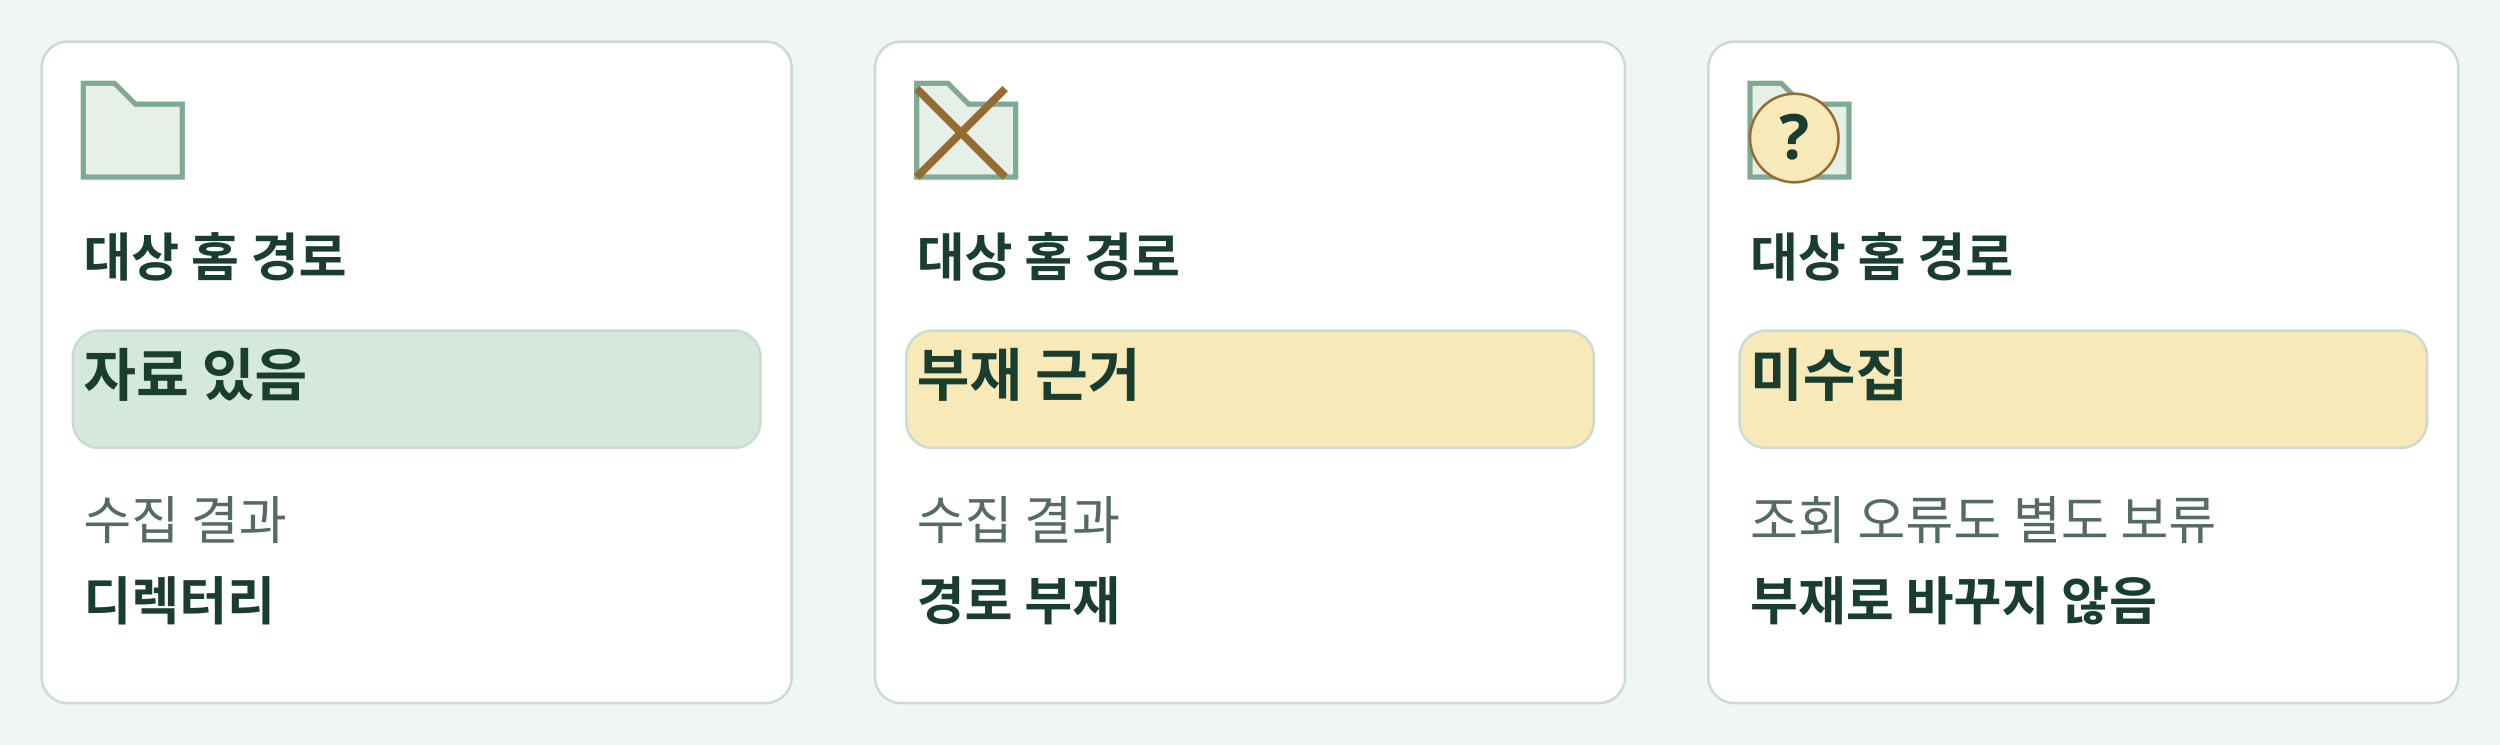
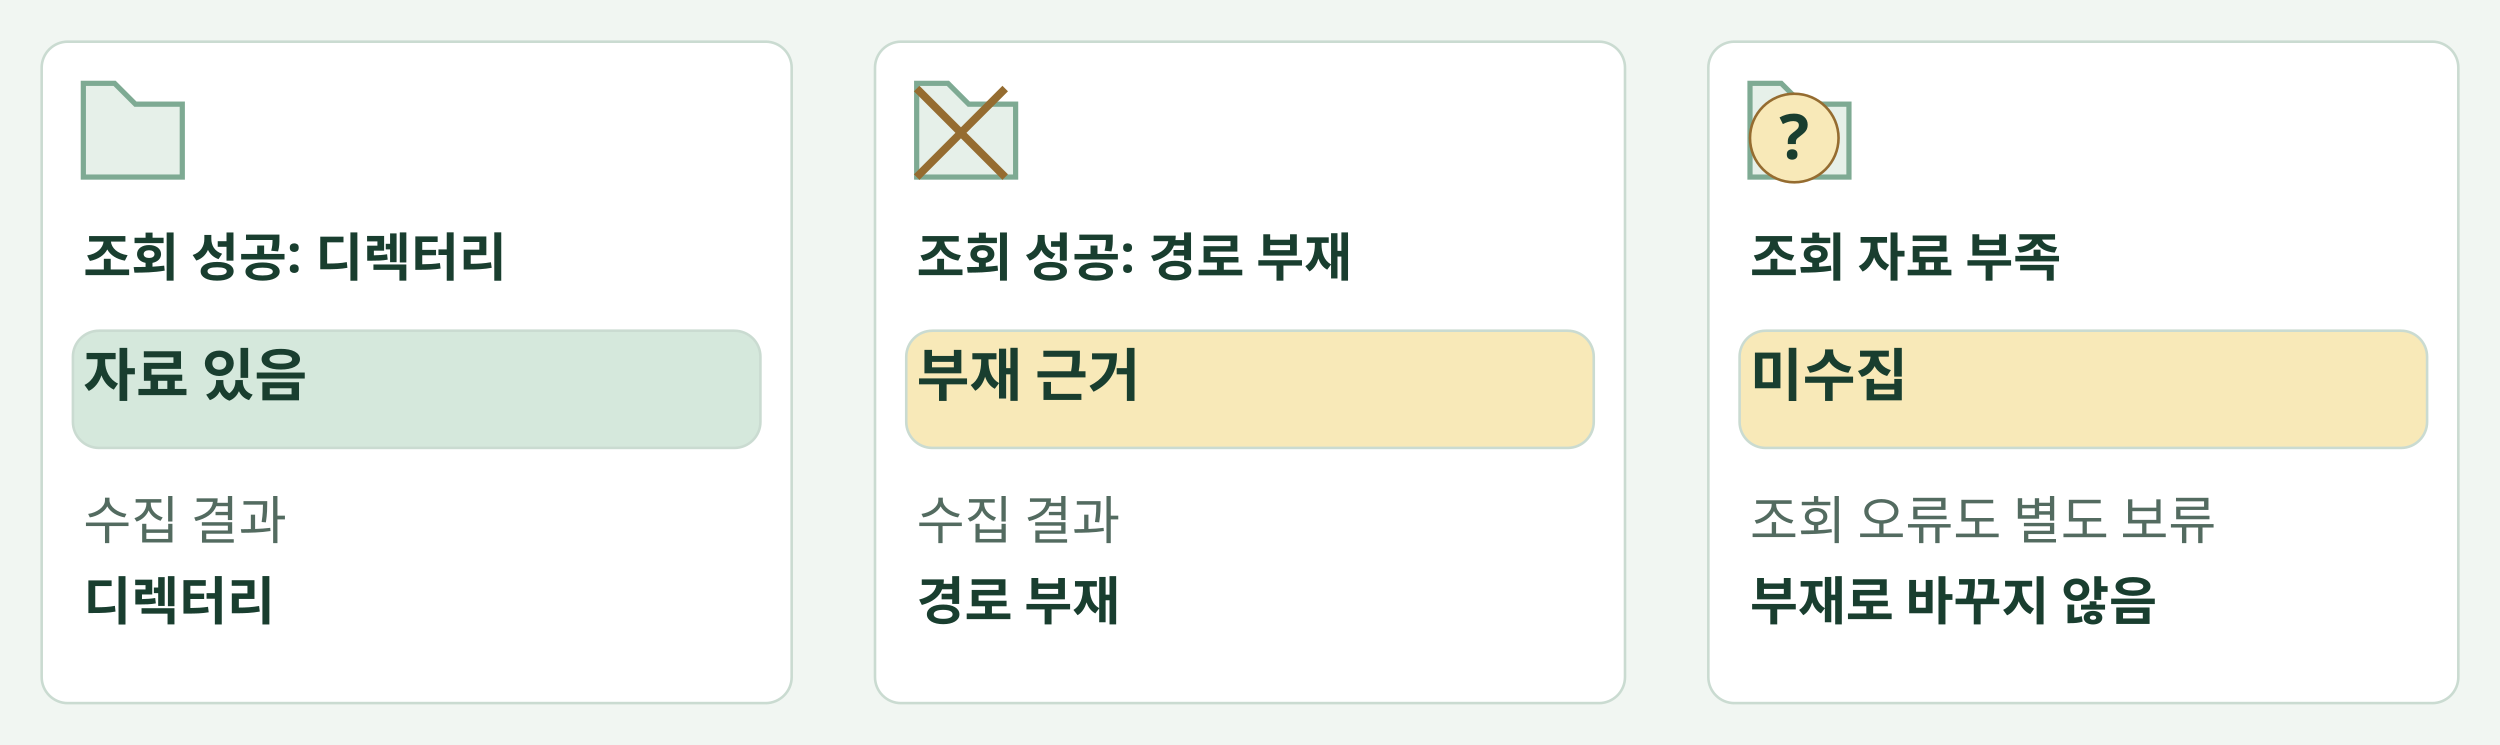
<svg xmlns="http://www.w3.org/2000/svg" width="960" height="286" viewBox="0 0 960 286" data-diagram-kind="decision" data-explanation="structured" role="img" aria-labelledby="title desc">
  <defs>
    <marker id="arrow" viewBox="0 0 10 10" refX="9" refY="5" markerWidth="5" markerHeight="5" orient="auto-start-reverse">
      <path d="M0 0L10 5L0 10Z" fill="#7eaa93" />
    </marker>
  </defs>
  <rect width="960" height="286" fill="#f1f6f2" />
  <g font-family="'Malgun Gothic','Noto Sans KR',sans-serif">
    <g data-panel="file">
      <rect x="16" y="16" width="288" height="254" rx="10" fill="#fff" stroke="#cadbd1" />
      <path d="M32 40v28h38V40H52l-8-8H32v8Z" fill="#e6f0e9" stroke="#7eaa93" stroke-width="2" />
      <text x="32" y="106" font-size="20" fill="#193e2f" font-weight="700" text-anchor="start" data-role="key">
-         <tspan x="32" dy="0">대상 홈 경로</tspan>
+         <tspan x="32" dy="0">조회 성공: 디렉터리</tspan>
      </text>
      <rect x="28" y="127" width="264" height="45" rx="10" fill="#d5e8dc" stroke="#cadbd1" />
      <text x="32" y="152" font-size="22" fill="#193e2f" font-weight="700" text-anchor="start" data-role="key">
        <tspan x="32" dy="0">자료 있음</tspan>
      </text>
      <text x="32" y="207" font-size="20" fill="#536b60" font-weight="400" text-anchor="start">
        <tspan x="32" dy="0">수집 결과</tspan>
      </text>
      <text x="32" y="238" font-size="20" fill="#193e2f" font-weight="700" text-anchor="start" data-role="key">
        <tspan x="32" dy="0">디렉터리</tspan>
      </text>
    </g>
    <g data-panel="file">
      <rect x="336" y="16" width="288" height="254" rx="10" fill="#fff" stroke="#cadbd1" />
      <path d="M352 40v28h38V40H372l-8-8H352v8Z" fill="#e6f0e9" stroke="#7eaa93" stroke-width="2" />
      <path d="M352 34l34 34m0-34-34 34" stroke="#956c30" stroke-width="3" />
      <text x="352" y="106" font-size="20" fill="#193e2f" font-weight="700" text-anchor="start" data-role="key">
-         <tspan x="352" dy="0">대상 홈 경로</tspan>
+         <tspan x="352" dy="0">조회 성공: 경로 부재</tspan>
      </text>
      <rect x="348" y="127" width="264" height="45" rx="10" fill="#f8e9b8" stroke="#cadbd1" />
      <text x="352" y="152" font-size="22" fill="#193e2f" font-weight="700" text-anchor="start" data-role="key">
        <tspan x="352" dy="0">부재 근거</tspan>
      </text>
      <text x="352" y="207" font-size="20" fill="#536b60" font-weight="400" text-anchor="start">
        <tspan x="352" dy="0">수집 결과</tspan>
      </text>
      <text x="352" y="238" font-size="20" fill="#193e2f" font-weight="700" text-anchor="start" data-role="key">
        <tspan x="352" dy="0">경로 부재</tspan>
      </text>
    </g>
    <g data-panel="file">
      <rect x="656" y="16" width="288" height="254" rx="10" fill="#fff" stroke="#cadbd1" />
      <path d="M672 40v28h38V40H692l-8-8H672v8Z" fill="#e6f0e9" stroke="#7eaa93" stroke-width="2" />
      <circle cx="689" cy="53" r="17" fill="#f8e9b8" stroke="#956c30" />
      <text x="689" y="61" font-size="24" fill="#193e2f" font-weight="700" text-anchor="middle" data-role="key">
        <tspan x="689" dy="0">?</tspan>
      </text>
      <text x="672" y="106" font-size="20" fill="#193e2f" font-weight="700" text-anchor="start" data-role="key">
-         <tspan x="672" dy="0">대상 홈 경로</tspan>
+         <tspan x="672" dy="0">조회 자료 부족</tspan>
      </text>
      <rect x="668" y="127" width="264" height="45" rx="10" fill="#f8e9b8" stroke="#cadbd1" />
      <text x="672" y="152" font-size="22" fill="#193e2f" font-weight="700" text-anchor="start" data-role="key">
        <tspan x="672" dy="0">미수집</tspan>
      </text>
      <text x="672" y="207" font-size="20" fill="#536b60" font-weight="400" text-anchor="start">
        <tspan x="672" dy="0">조회 오류도 별도 보류</tspan>
      </text>
      <text x="672" y="238" font-size="20" fill="#193e2f" font-weight="700" text-anchor="start" data-role="key">
        <tspan x="672" dy="0">부재로 바꾸지 않음</tspan>
      </text>
    </g>
  </g>
</svg>
